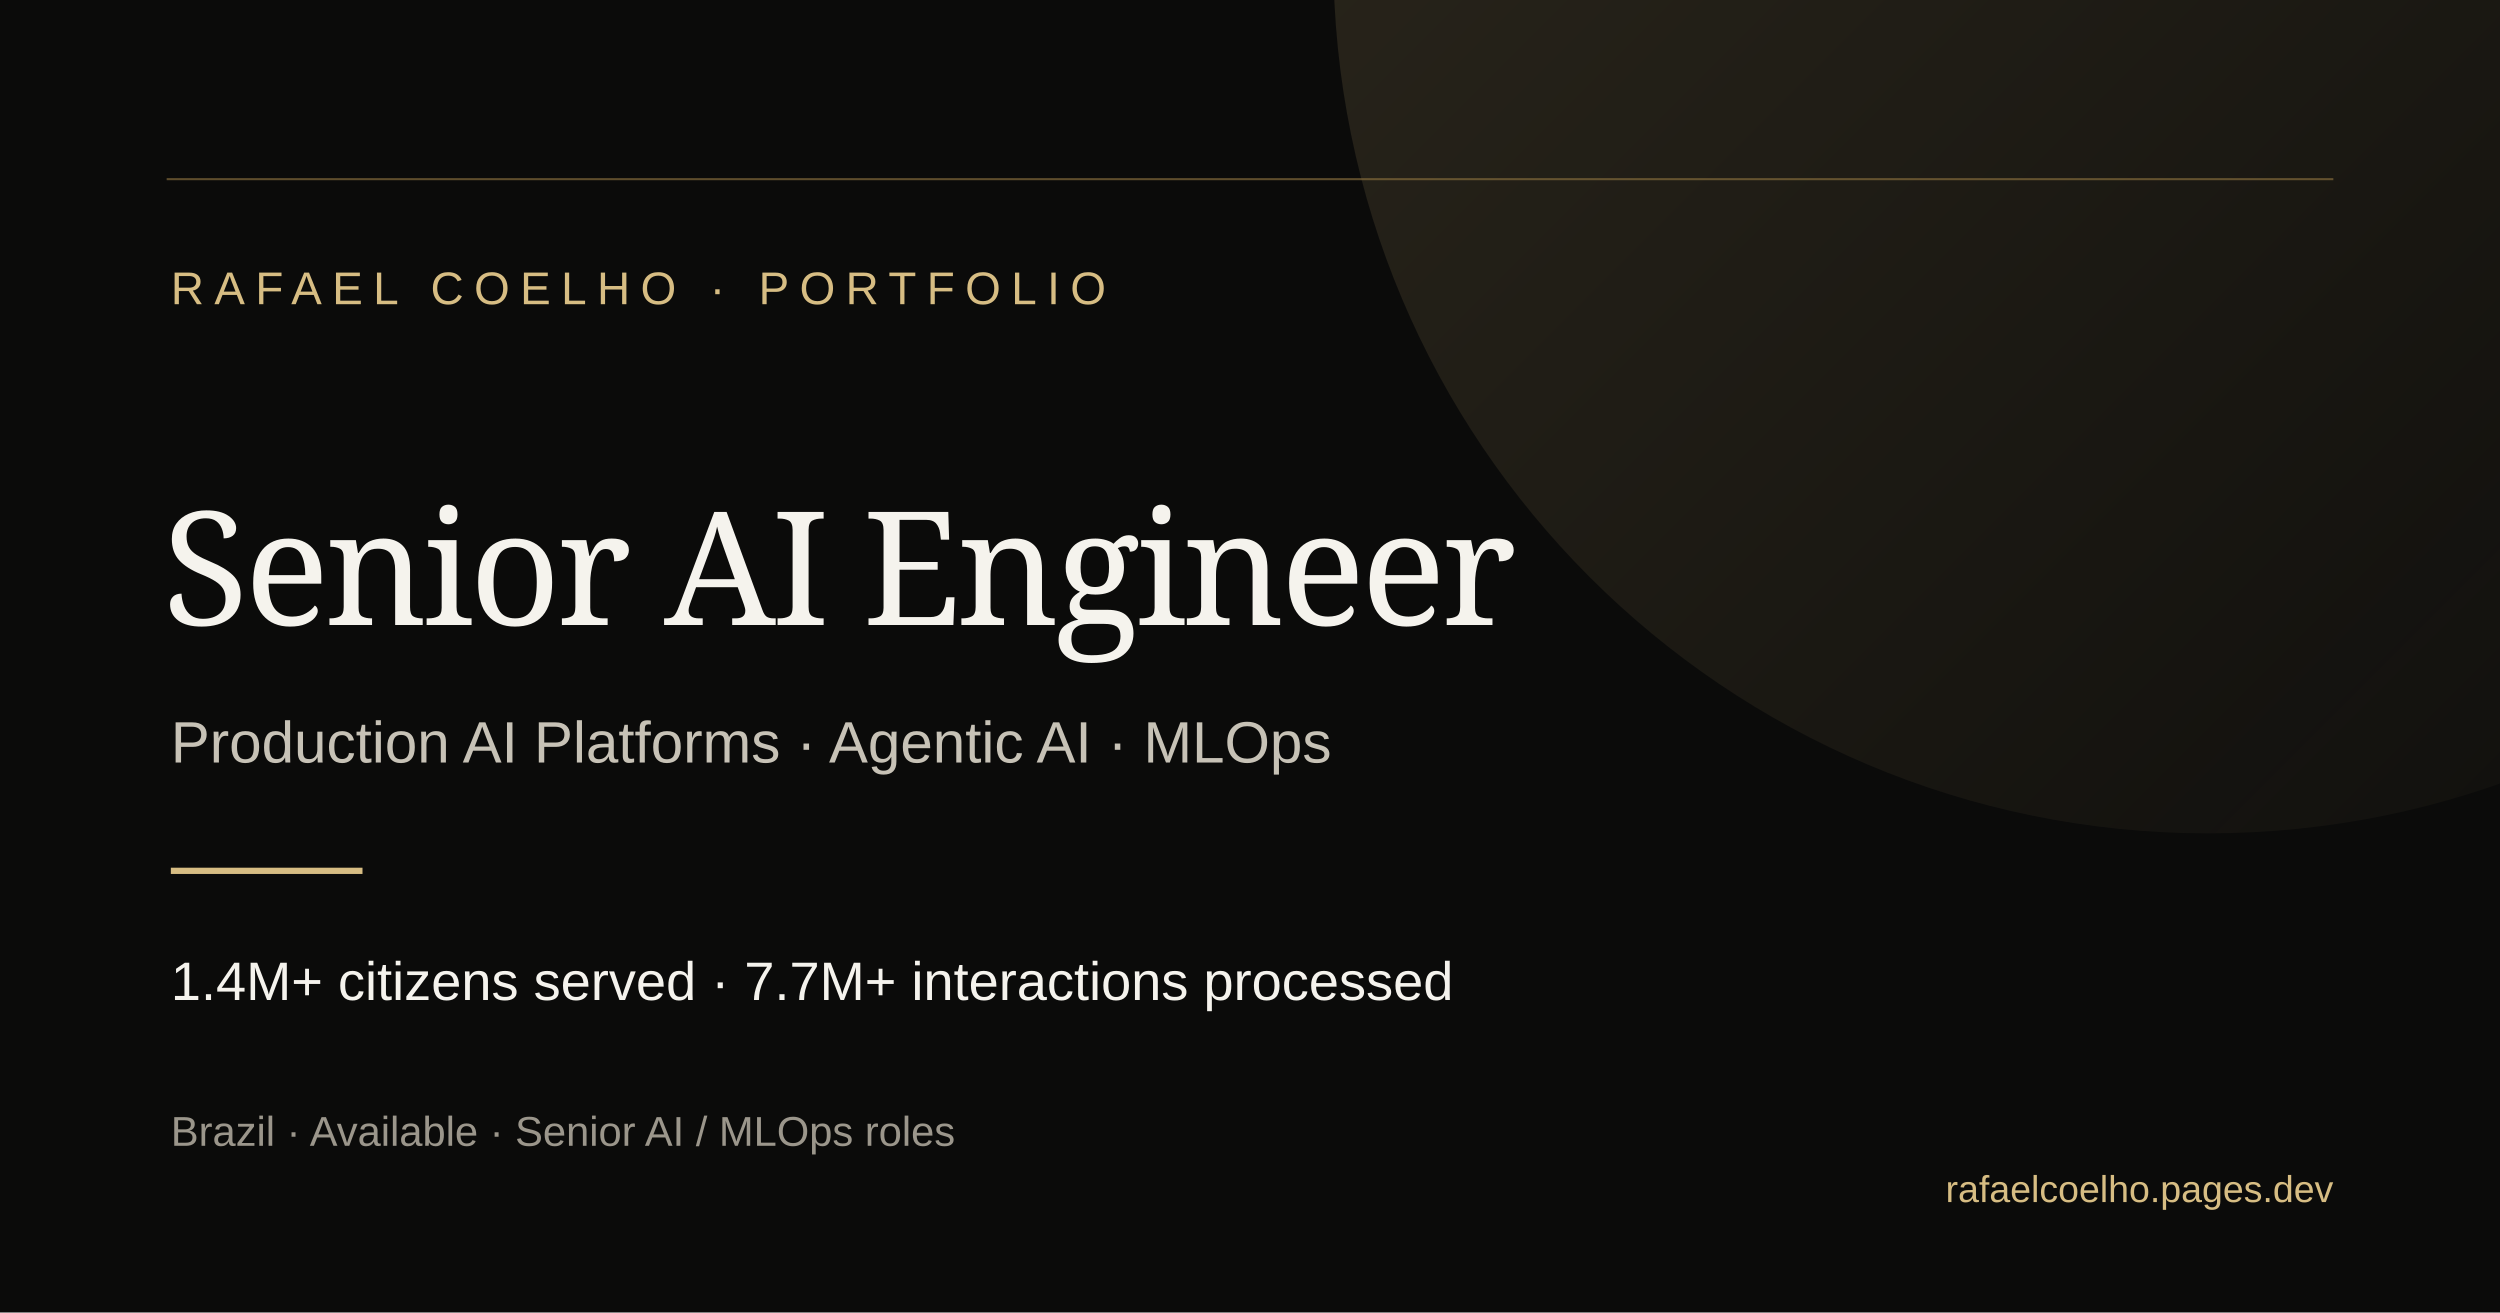
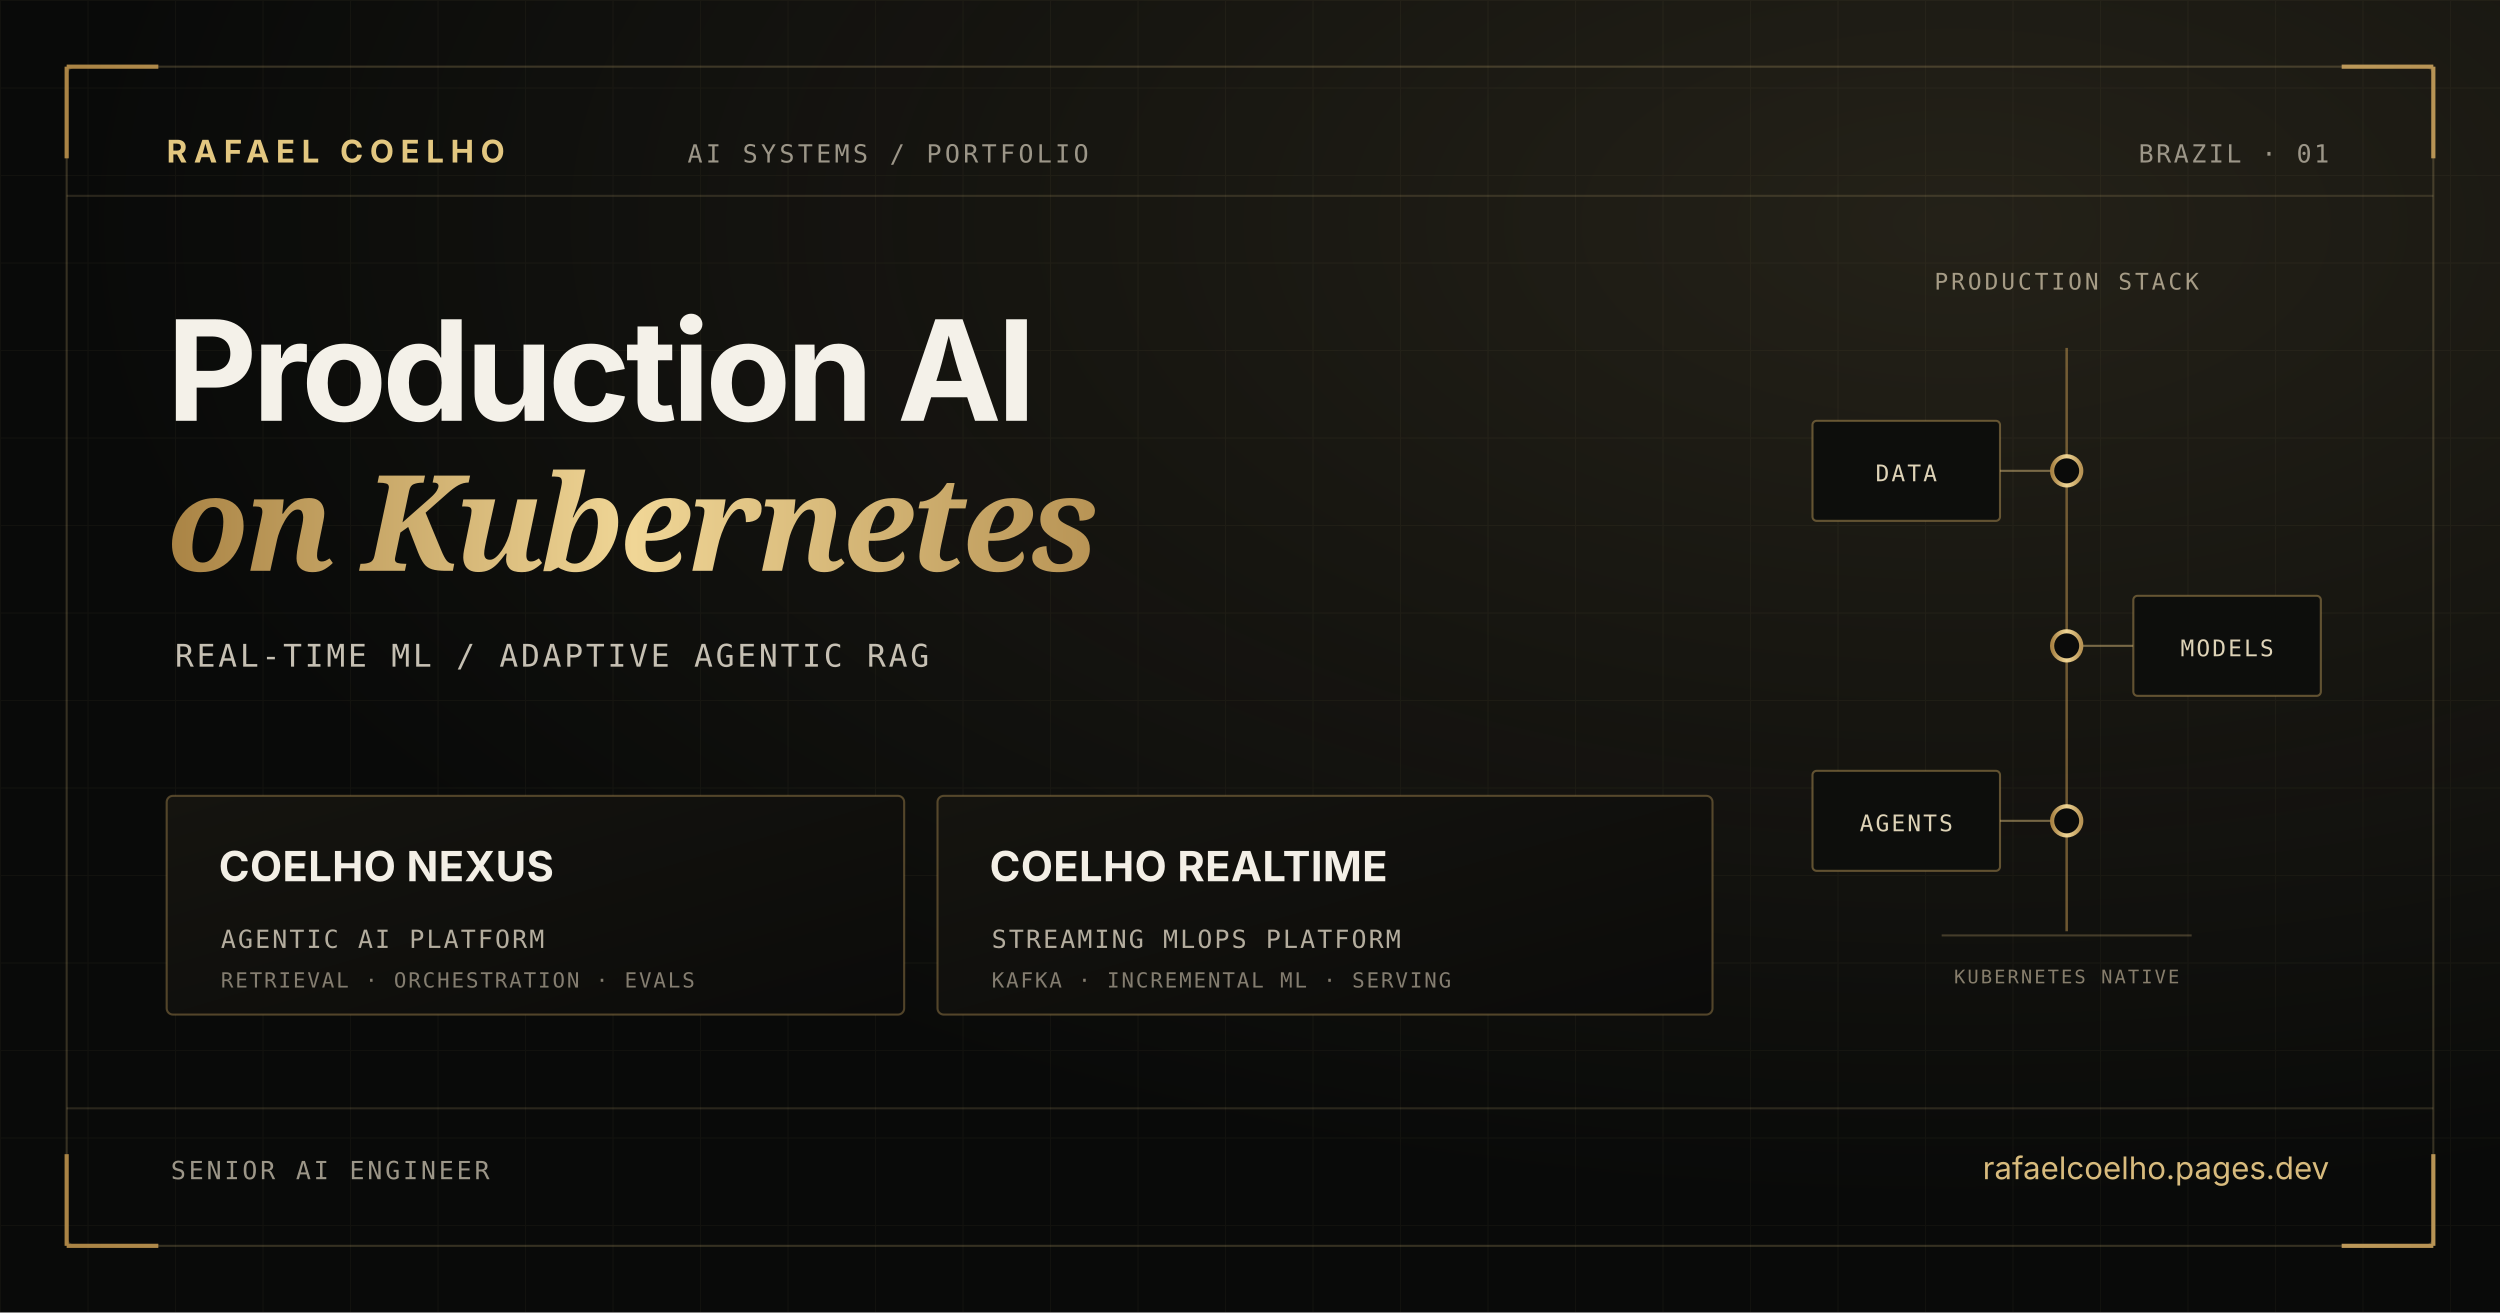
<svg xmlns="http://www.w3.org/2000/svg" width="1200" height="630" viewBox="0 0 1200 630" role="img" aria-labelledby="title description">
  <defs>
-     <linearGradient id="accent" x1="0" y1="0" x2="1" y2="1">
-       <stop offset="0" stop-color="#d8bb7d" stop-opacity=".18" />
+     <linearGradient id="gold" x1="0" y1="0" x2="1" y2="0">
+       <stop offset="0" stop-color="#aa8445" />
+       <stop offset=".5" stop-color="#f0d696" />
+       <stop offset="1" stop-color="#b89455" />
+     </linearGradient>
+     <radialGradient id="aura" cx="78%" cy="17%" r="75%">
+       <stop offset="0" stop-color="#d8bb7d" stop-opacity=".13" />
      <stop offset="1" stop-color="#d8bb7d" stop-opacity="0" />
+     </radialGradient>
+     <pattern id="grid" width="42" height="42" patternUnits="userSpaceOnUse">
+       <path d="M42 0H0V42" fill="none" stroke="#d8bb7d" stroke-opacity=".045" />
+     </pattern>
+     <linearGradient id="panel" x1="0" y1="0" x2="1" y2="1">
+       <stop offset="0" stop-color="#15140f" />
+       <stop offset="1" stop-color="#0b0b0a" />
    </linearGradient>
  </defs>
-   <rect width="1200" height="630" fill="#0b0b0a" />
-   <circle cx="1060" cy="-20" r="420" fill="url(#accent)" />
-   <path d="M80 86h1040" stroke="#826a3b" stroke-opacity=".7" />
-   <text x="82" y="146" fill="#d7bd83" font-family="Arial, sans-serif" font-size="22" letter-spacing="5">RAFAEL COELHO · PORTFOLIO</text>
-   <text x="78" y="300" fill="#f5f3ed" font-family="Georgia, serif" font-size="76" letter-spacing="-2">Senior AI Engineer</text>
-   <text x="82" y="366" fill="#c7c2b6" font-family="Arial, sans-serif" font-size="28">Production AI Platforms · Agentic AI · MLOps</text>
-   <path d="M82 418h92" stroke="#d7bd83" stroke-width="3" />
-   <text x="82" y="480" fill="#f5f3ed" font-family="Arial, sans-serif" font-size="26">1.4M+ citizens served  ·  7.7M+ interactions processed</text>
-   <text x="82" y="550" fill="#9b968b" font-family="Arial, sans-serif" font-size="20">Brazil · Available · Senior AI / MLOps roles</text>
-   <text x="1120" y="577" fill="#d7bd83" font-family="Arial, sans-serif" font-size="18" text-anchor="end">rafaelcoelho.pages.dev</text>
+   <rect width="1200" height="630" fill="#090a09" />
+   <rect width="1200" height="630" fill="url(#grid)" />
+   <rect width="1200" height="630" fill="url(#aura)" />
+   <rect x="32" y="32" width="1136" height="566" rx="4" fill="none" stroke="#d8bb7d" stroke-opacity=".22" />
+   <path d="M32 94h1136M32 532h1136" stroke="#d8bb7d" stroke-opacity=".16" />
+   <path d="M32 32h44M32 32v44M1168 32h-44M1168 32v44M32 598h44M32 598v-44M1168 598h-44M1168 598v-44" fill="none" stroke="url(#gold)" stroke-width="2" />
+   <text x="80" y="78" fill="#e3c780" font-family="Inter, Arial, sans-serif" font-size="15" font-weight="700" letter-spacing="3.2">RAFAEL COELHO</text>
+   <path d="M280 70h35" stroke="url(#gold)" stroke-width="1.5" />
+   <text x="330" y="78" fill="#9c9688" font-family="JetBrains Mono, monospace" font-size="12" letter-spacing="1.6">AI SYSTEMS / PORTFOLIO</text>
+   <text x="1118" y="78" fill="#9c9688" font-family="JetBrains Mono, monospace" font-size="12" text-anchor="end" letter-spacing="1.2">BRAZIL · 01</text>
+   <text x="80" y="202" fill="#f4f1e9" font-family="Inter, Arial, sans-serif" font-size="67" font-weight="700" letter-spacing="-2.2">Production AI</text>
+   <text x="80" y="274" fill="url(#gold)" font-family="Fraunces, Georgia, serif" font-size="64" font-weight="600" font-style="italic" letter-spacing="-1.8">on Kubernetes</text>
+   <text x="84" y="320" fill="#c6c0b3" font-family="JetBrains Mono, monospace" font-size="15" letter-spacing="1.35">REAL-TIME ML  /  ADAPTIVE AGENTIC RAG</text>
+   <path d="M82 354h740" stroke="url(#gold)" stroke-opacity=".8" />
+   <path d="M82 354h90" stroke="url(#gold)" stroke-width="3" />
+   <g>
+     <rect x="80" y="382" width="354" height="105" rx="3" fill="url(#panel)" stroke="#c6a25e" stroke-opacity=".38" />
+     <path d="M80 382v105" stroke="url(#gold)" stroke-width="3" />
+     <text x="105" y="423" fill="#f3efe6" font-family="Inter, Arial, sans-serif" font-size="20" font-weight="700" letter-spacing=".2">COELHO NEXUS</text>
+     <text x="106" y="455" fill="#b4ad9e" font-family="JetBrains Mono, monospace" font-size="12" letter-spacing="1">AGENTIC AI PLATFORM</text>
+     <text x="106" y="474" fill="#847d70" font-family="JetBrains Mono, monospace" font-size="10" letter-spacing=".9">RETRIEVAL · ORCHESTRATION · EVALS</text>
+   </g>
+   <g>
+     <rect x="450" y="382" width="372" height="105" rx="3" fill="url(#panel)" stroke="#c6a25e" stroke-opacity=".38" />
+     <path d="M450 382v105" stroke="url(#gold)" stroke-width="3" />
+     <text x="475" y="423" fill="#f3efe6" font-family="Inter, Arial, sans-serif" font-size="20" font-weight="700" letter-spacing=".2">COELHO REALTIME</text>
+     <text x="476" y="455" fill="#b4ad9e" font-family="JetBrains Mono, monospace" font-size="12" letter-spacing="1">STREAMING MLOPS PLATFORM</text>
+     <text x="476" y="474" fill="#847d70" font-family="JetBrains Mono, monospace" font-size="10" letter-spacing=".9">KAFKA · INCREMENTAL ML · SERVING</text>
+   </g>
+   <g transform="translate(866 139)">
+     <text x="126" y="0" fill="#a69c86" font-family="JetBrains Mono, monospace" font-size="11" text-anchor="middle" letter-spacing="1.4">PRODUCTION STACK</text>
+     <path d="M126 28v280" stroke="#b18a4a" stroke-opacity=".58" stroke-width="1.2" />
+     <path d="M126 87h-32M126 171h32M126 255h-32" stroke="#d8bb7d" stroke-opacity=".5" />
+     <circle cx="126" cy="87" r="7" fill="#0b0b0a" stroke="url(#gold)" stroke-width="2" />
+     <circle cx="126" cy="171" r="7" fill="#0b0b0a" stroke="url(#gold)" stroke-width="2" />
+     <circle cx="126" cy="255" r="7" fill="#0b0b0a" stroke="url(#gold)" stroke-width="2" />
+     <rect x="4" y="63" width="90" height="48" rx="2" fill="#0d0e0c" stroke="#c6a25e" stroke-opacity=".45" />
+     <rect x="158" y="147" width="90" height="48" rx="2" fill="#0d0e0c" stroke="#c6a25e" stroke-opacity=".45" />
+     <rect x="4" y="231" width="90" height="48" rx="2" fill="#0d0e0c" stroke="#c6a25e" stroke-opacity=".45" />
+     <text x="49" y="92" fill="#ded3b7" font-family="JetBrains Mono, monospace" font-size="11" text-anchor="middle" letter-spacing="1">DATA</text>
+     <text x="203" y="176" fill="#ded3b7" font-family="JetBrains Mono, monospace" font-size="11" text-anchor="middle" letter-spacing="1">MODELS</text>
+     <text x="49" y="260" fill="#ded3b7" font-family="JetBrains Mono, monospace" font-size="11" text-anchor="middle" letter-spacing="1">AGENTS</text>
+     <path d="M66 310h120" stroke="#d8bb7d" stroke-opacity=".26" />
+     <text x="126" y="333" fill="#877e6c" font-family="JetBrains Mono, monospace" font-size="9" text-anchor="middle" letter-spacing="1">KUBERNETES NATIVE</text>
+   </g>
+   <text x="82" y="566" fill="#9c9688" font-family="JetBrains Mono, monospace" font-size="12" letter-spacing="1.35">SENIOR AI ENGINEER</text>
+   <text x="1118" y="566" fill="#d8bb7d" font-family="Inter, Arial, sans-serif" font-size="15" text-anchor="end">rafaelcoelho.pages.dev</text>
</svg>
